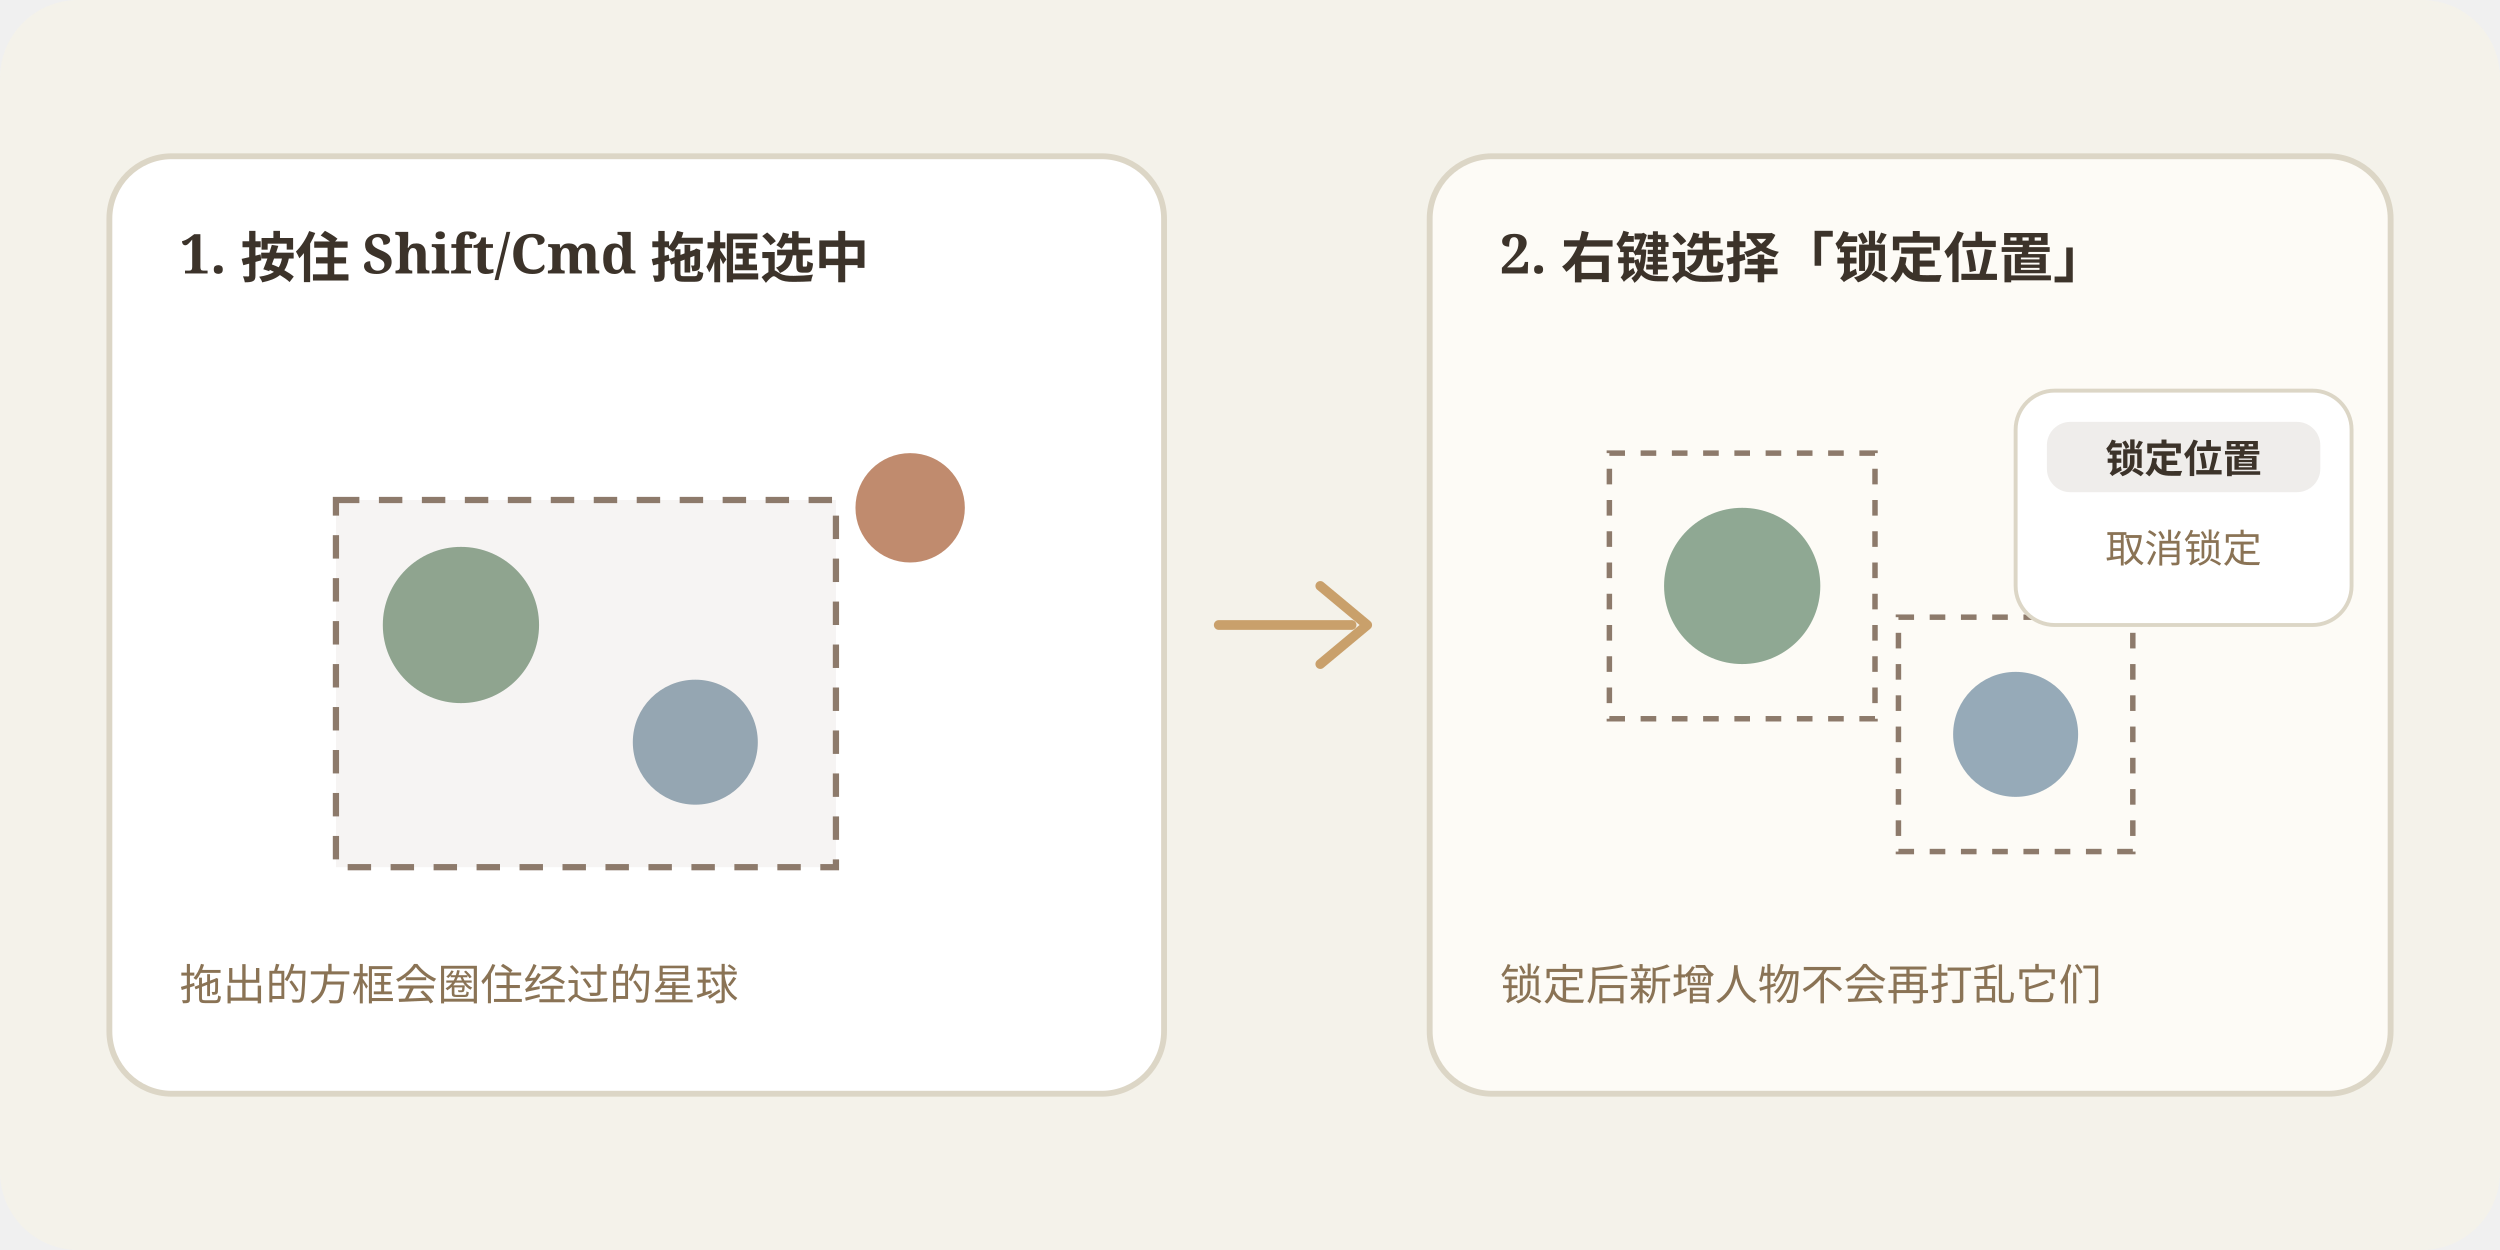
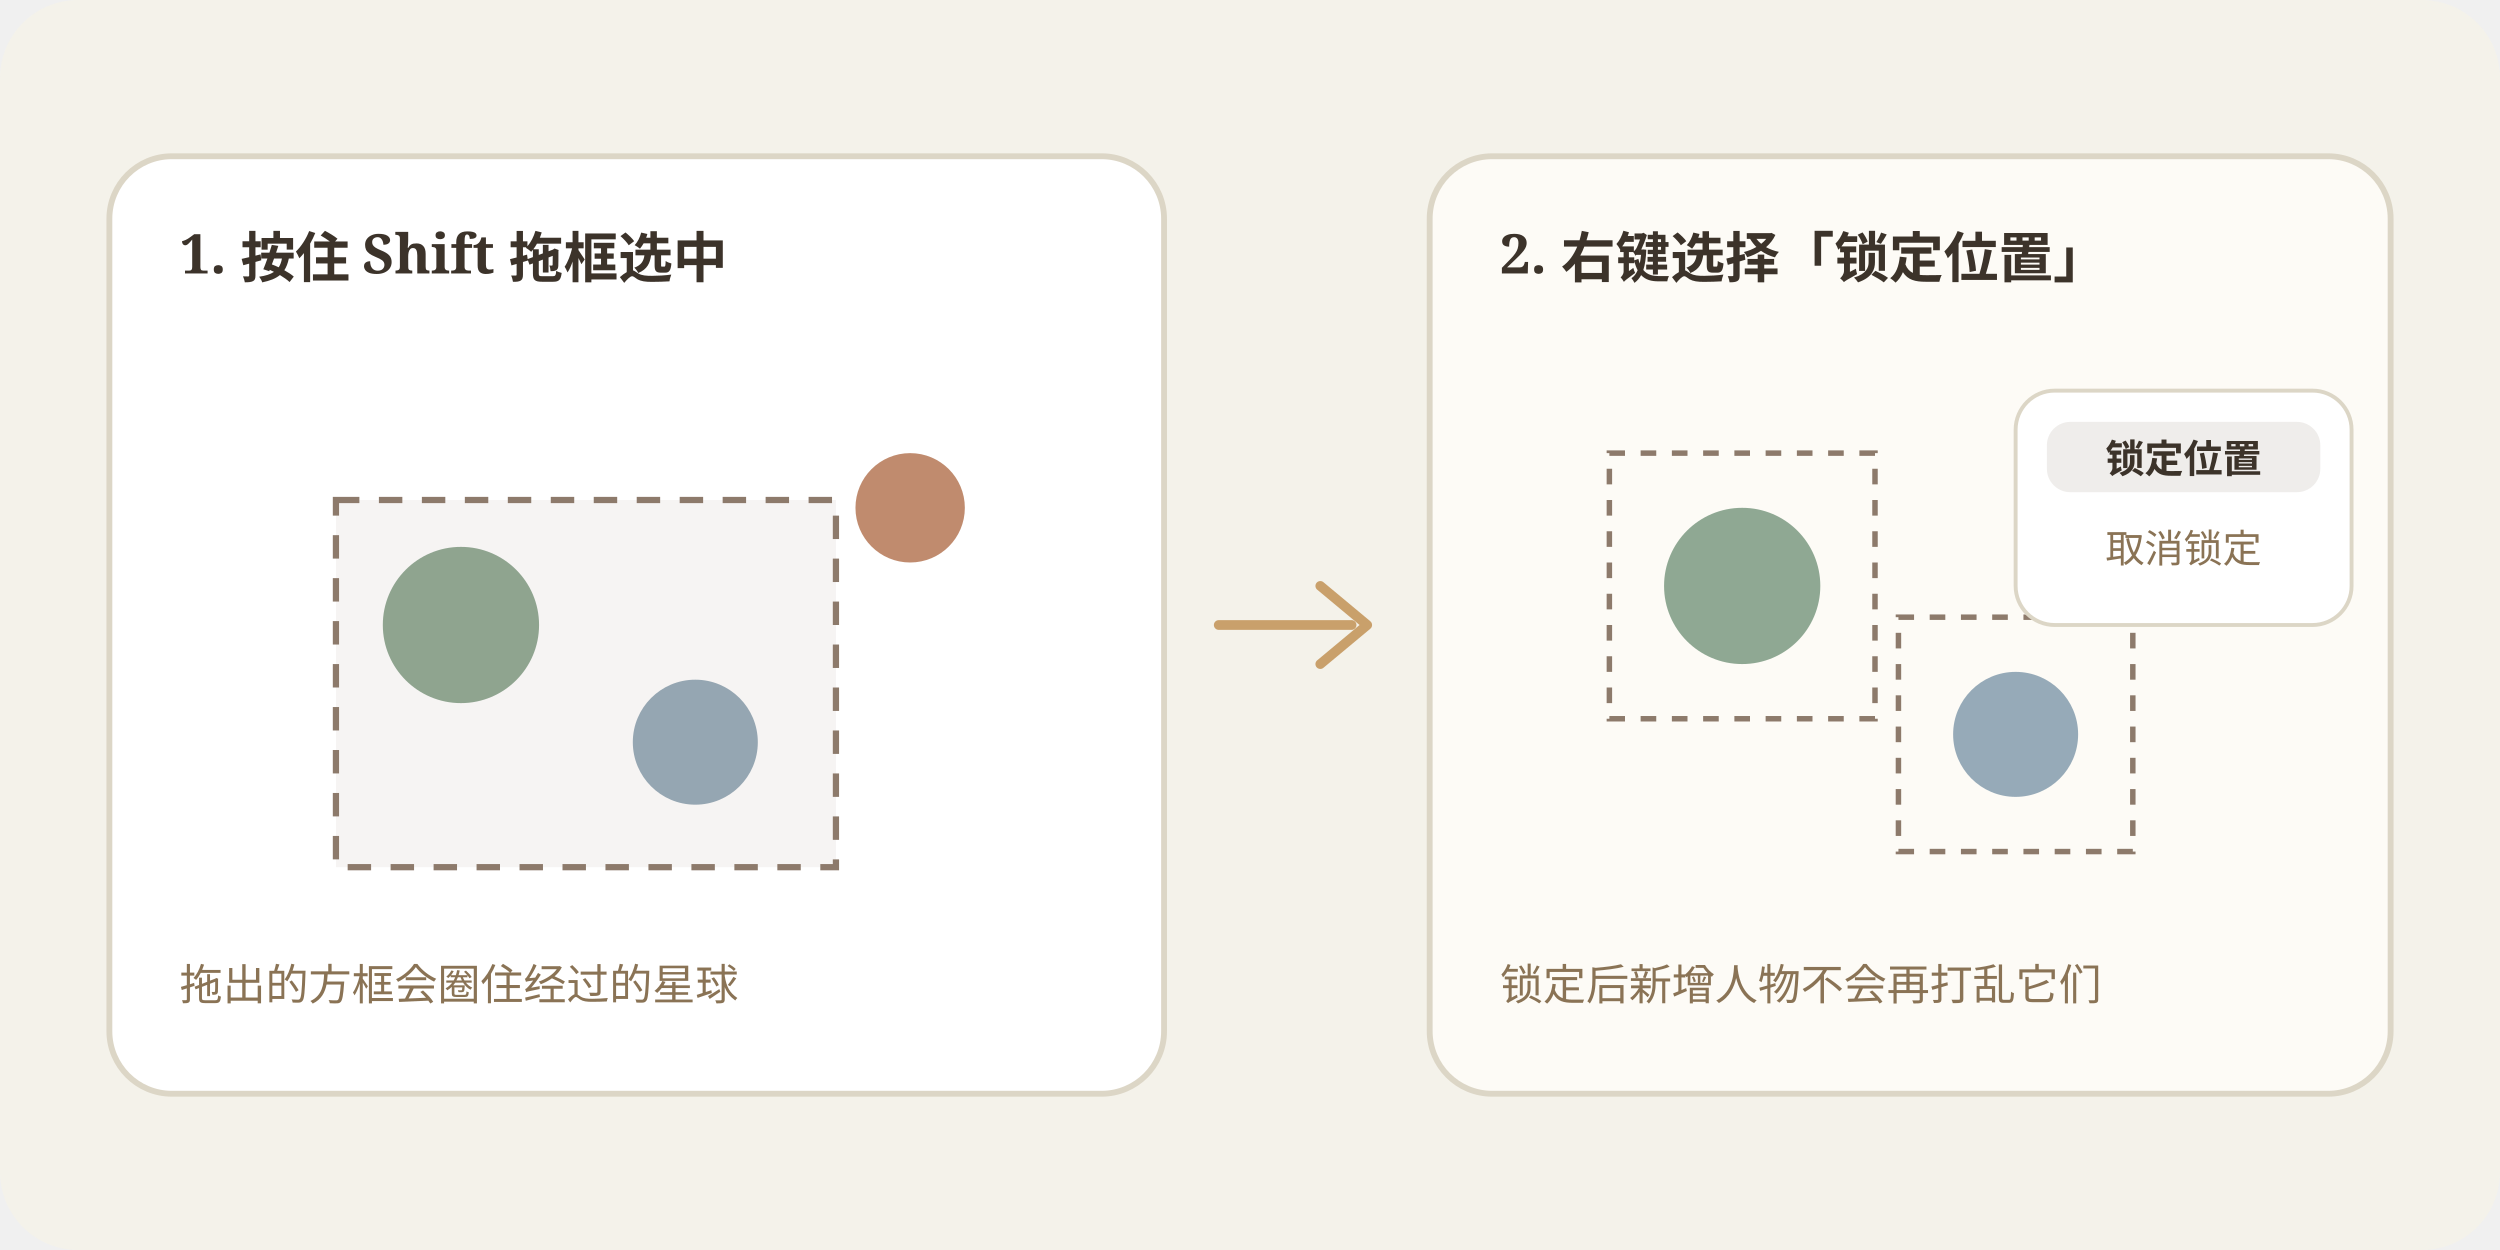
<svg xmlns="http://www.w3.org/2000/svg" viewBox="0 0 640 320" role="img" aria-label="星图区域锁定功能示意图">
  <rect width="640" height="320" rx="20" fill="#f4f2ea" />
  <g transform="translate(28,40)">
    <rect width="270" height="240" rx="16" fill="#ffffff" stroke="#dcd6c6" stroke-width="1.5" />
-     <text x="18" y="30" font-family="Georgia, serif" font-size="14" fill="#3c332a" font-weight="700">1. 按住 Shift/Cmd 拖框选中</text>
+     <text x="18" y="30" font-family="Georgia, serif" font-size="14" fill="#3c332a" font-weight="700">1. 按住 Shift 拖框选中</text>
    <circle cx="90" cy="120" r="20" fill="#8fa893" />
    <circle cx="150" cy="150" r="16" fill="#96aab8" />
    <circle cx="205" cy="90" r="14" fill="#c08b6e" />
    <rect x="58" y="88" width="128" height="94" rx="0" fill="rgba(141,122,107,0.08)" stroke="#8d7a6b" stroke-width="1.6" stroke-dasharray="6 5" />
    <text x="18" y="216" font-size="11" fill="#8a7355">拖出的方框会圈住经过的星球</text>
  </g>
  <path d="M312 160 H346" stroke="#c9a06b" stroke-width="2.5" fill="none" stroke-linecap="round" />
  <path d="M338 150 L350 160 L338 170" stroke="#c9a06b" stroke-width="2.5" fill="none" stroke-linecap="round" stroke-linejoin="round" />
  <g transform="translate(366,40)">
    <rect width="246" height="240" rx="16" fill="#fdfbf6" stroke="#dcd6c6" stroke-width="1.5" />
    <text x="18" y="30" font-family="Georgia, serif" font-size="14" fill="#3c332a" font-weight="700">2. 右键选择「锁定位置」</text>
    <rect x="46" y="76" width="68" height="68" rx="0" fill="none" stroke="#8d7a6b" stroke-width="1.4" stroke-dasharray="4 4" />
    <circle cx="80" cy="110" r="20" fill="#8fa893" />
    <rect x="120" y="118" width="60" height="60" rx="0" fill="none" stroke="#8d7a6b" stroke-width="1.4" stroke-dasharray="4 4" />
    <circle cx="150" cy="148" r="16" fill="#96aab8" />
    <g transform="translate(150,60)">
      <rect width="86" height="60" rx="10" fill="#ffffff" stroke="#dcd6c6" />
      <rect x="8" y="8" width="70" height="18" rx="6" fill="rgba(141,122,107,0.14)" />
      <text x="43" y="21" font-size="10" fill="#3c332a" text-anchor="middle" font-weight="700">锁定位置</text>
      <text x="43" y="44" font-size="10" fill="#8a7355" text-anchor="middle">取消锁定</text>
    </g>
    <text x="18" y="216" font-size="11" fill="#8a7355">锁定后新增人物不会再打乱它们</text>
  </g>
</svg>
